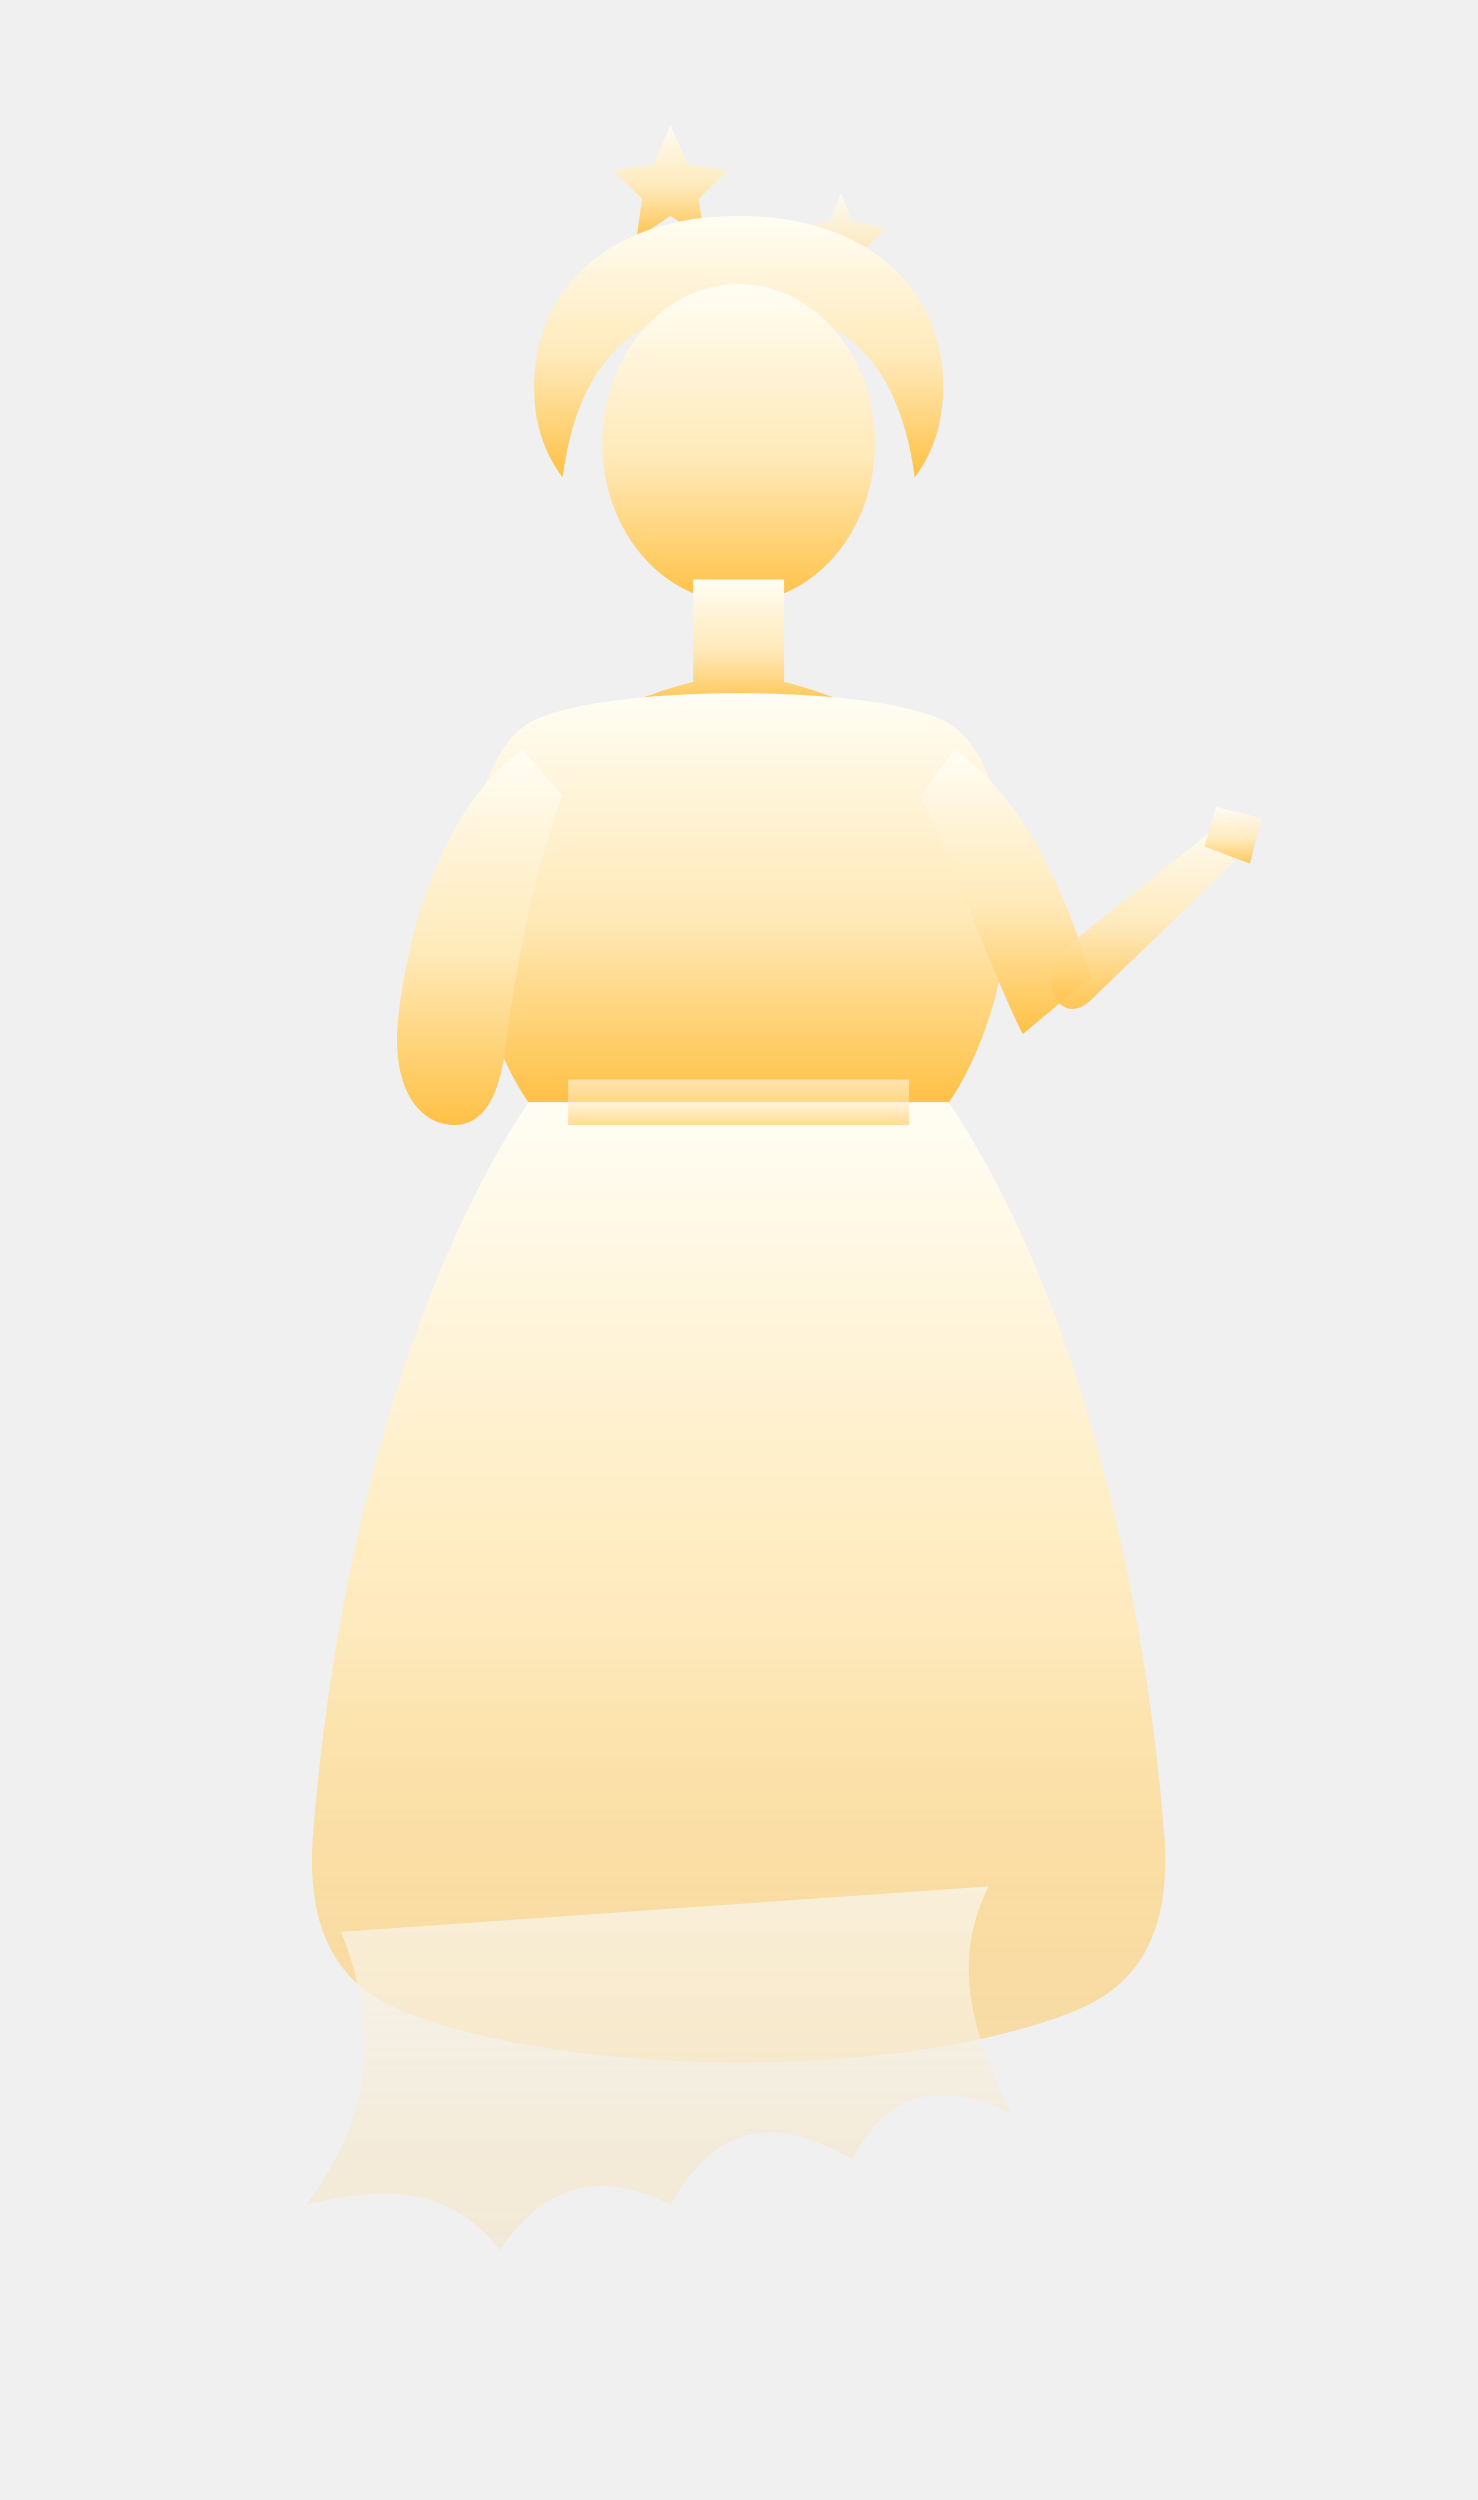
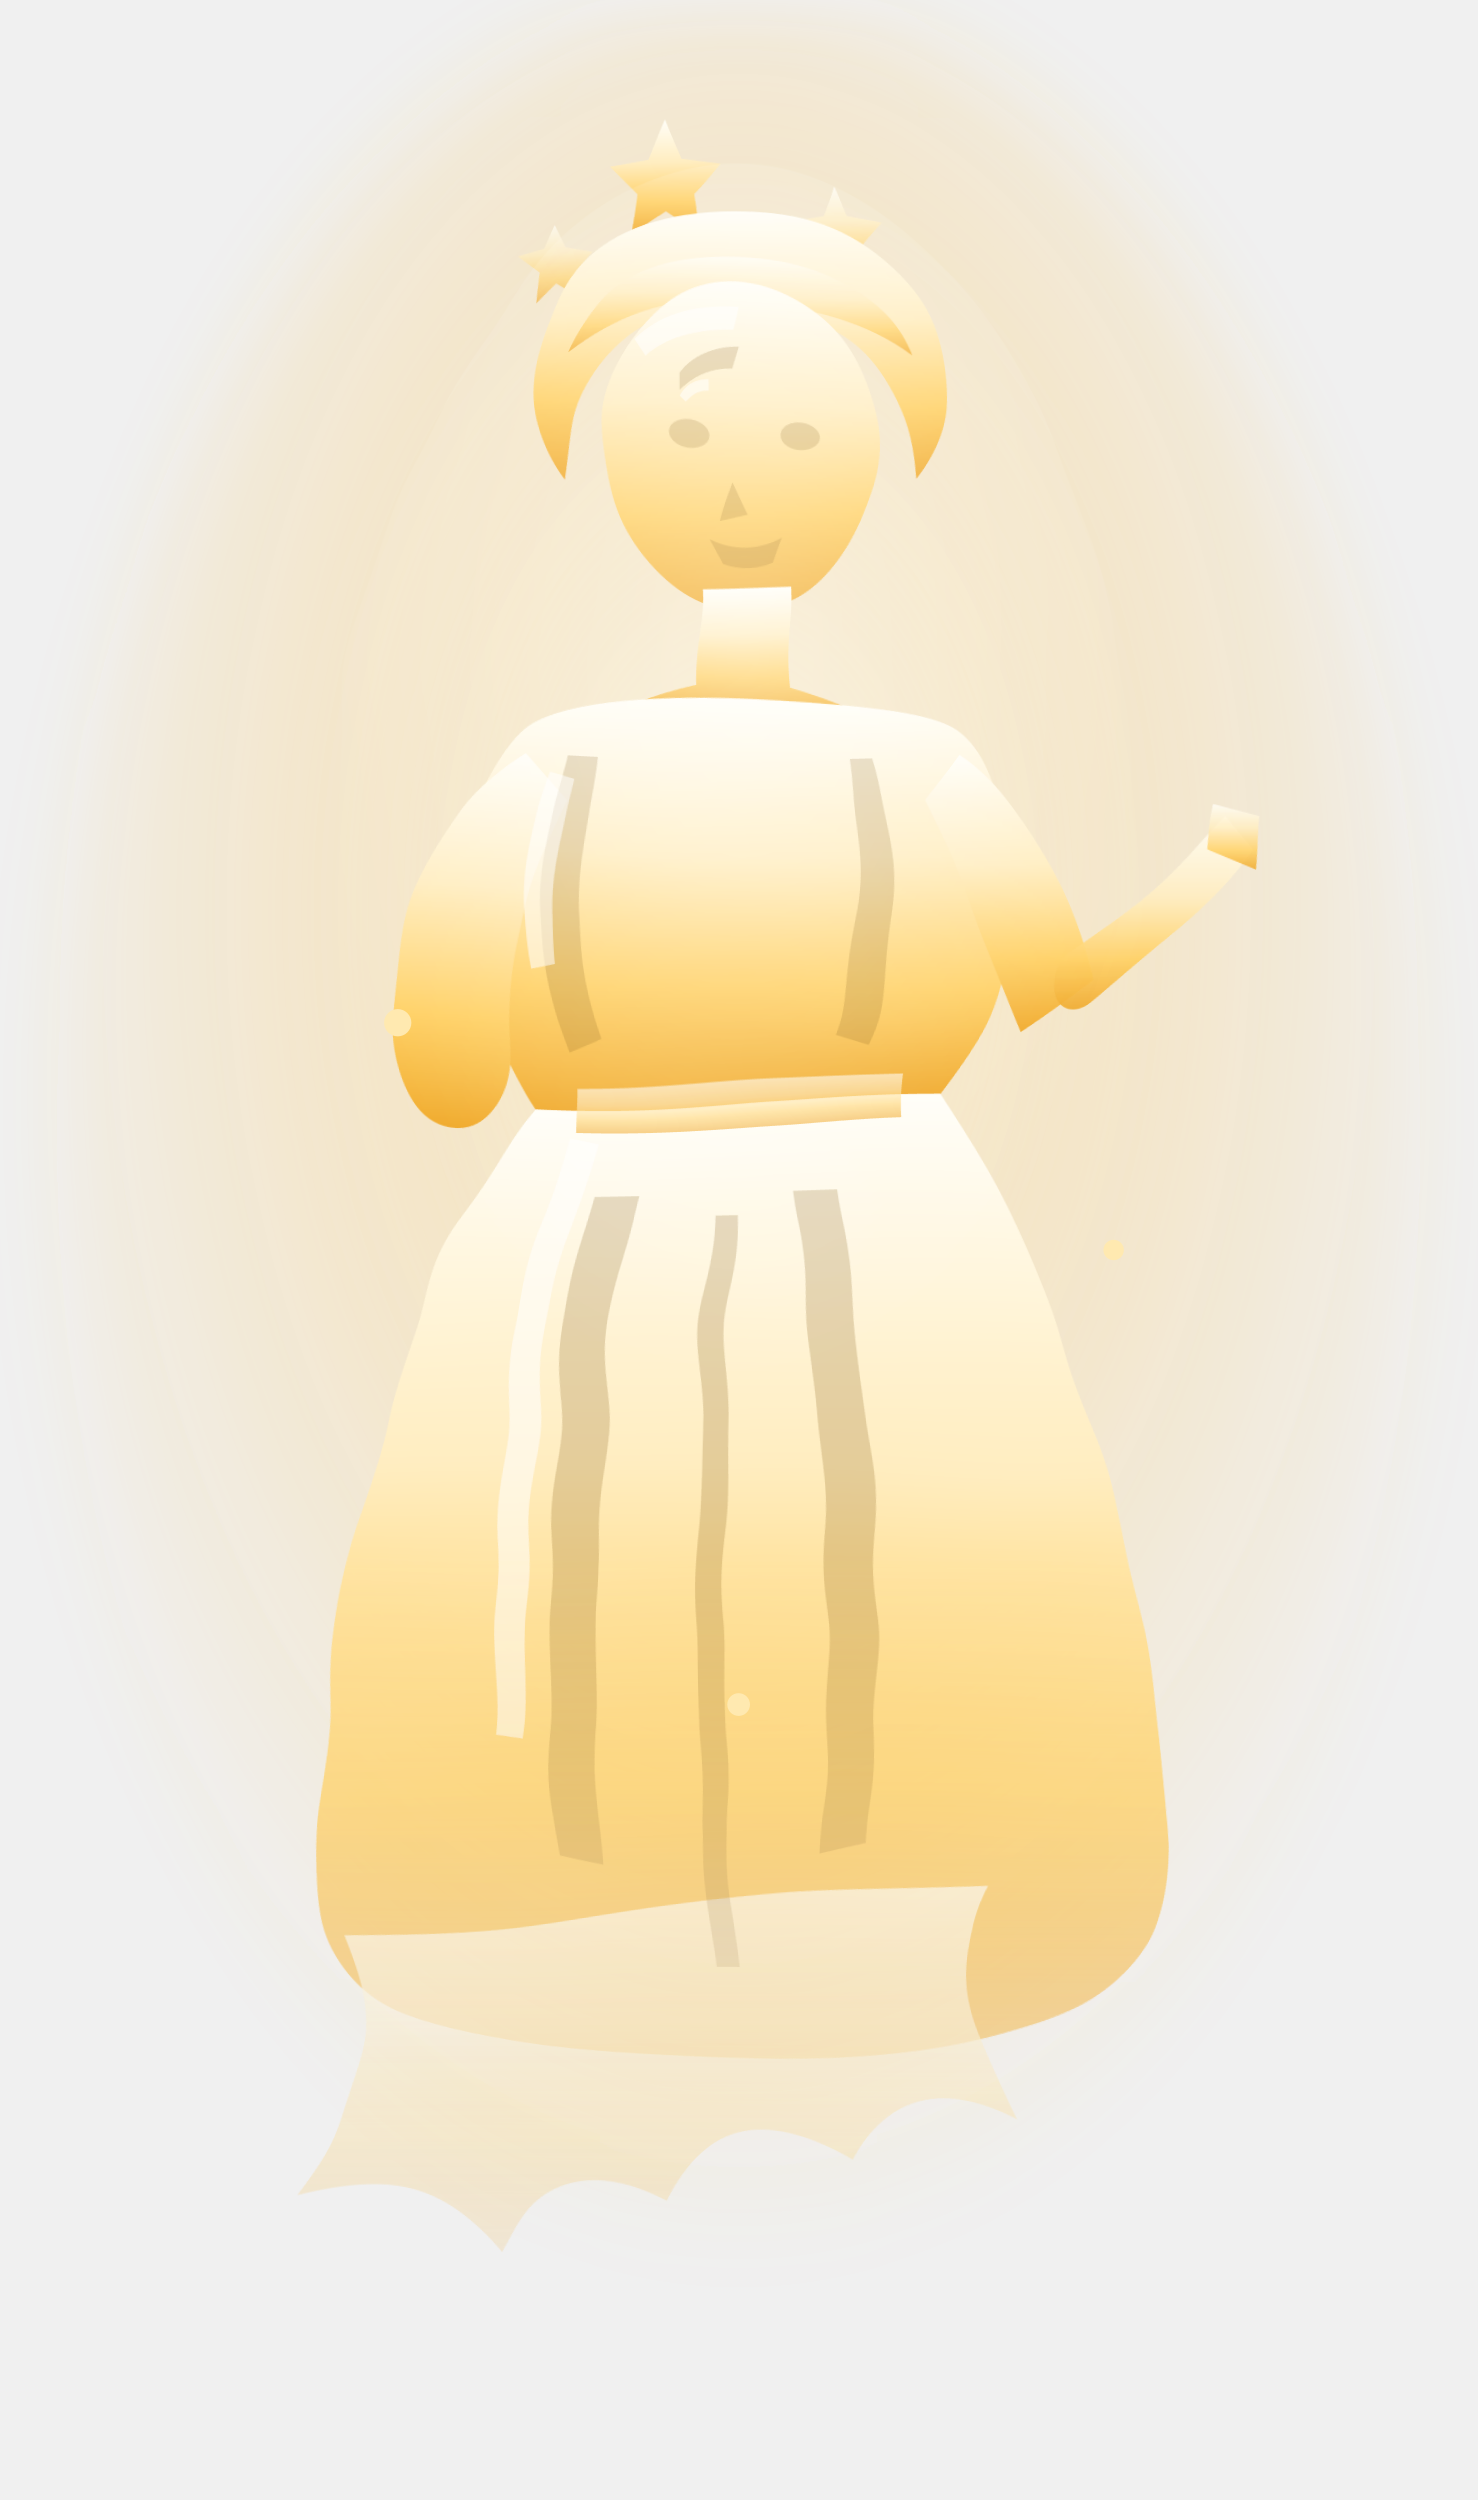
<svg xmlns="http://www.w3.org/2000/svg" viewBox="0 0 260 440">
  <defs>
    <linearGradient id="body" x1="0" y1="0" x2="0" y2="1">
-       <stop offset="0" stop-color="#fffdf4" />
-       <stop offset=".55" stop-color="#ffe9b8" />
-       <stop offset="1" stop-color="#ffc145" />
+       <stop offset="0" stop-color="#fffef8" />
+       <stop offset=".38" stop-color="#ffedc0" />
+       <stop offset=".72" stop-color="#ffd063" />
+       <stop offset="1" stop-color="#f0a92a" />
    </linearGradient>
+     <radialGradient id="aura" cx=".5" cy=".4" r=".6">
+       <stop offset="0" stop-color="#ffe9b0" stop-opacity=".5" />
+       <stop offset=".55" stop-color="#ffc145" stop-opacity=".2" />
+       <stop offset="1" stop-color="#ffc145" stop-opacity="0" />
+     </radialGradient>
+     <radialGradient id="core" cx=".5" cy=".35" r=".55">
+       <stop offset="0" stop-color="#fff" stop-opacity=".85" />
+       <stop offset="1" stop-color="#fff" stop-opacity="0" />
+     </radialGradient>
    <linearGradient id="fade" x1="0" y1="0" x2="0" y2="1">
      <stop offset=".62" stop-color="#fff" />
      <stop offset=".97" stop-color="#fff" stop-opacity="0" />
    </linearGradient>
    <mask id="m">
      <rect width="260" height="440" fill="url(#fade)" />
    </mask>
+     <filter id="ether" x="-25%" y="-25%" width="150%" height="150%">
+       <feTurbulence type="fractalNoise" baseFrequency="0.011 0.028" numOctaves="2" seed="7" result="n" />
+       <feDisplacementMap in="SourceGraphic" in2="n" scale="7">
+         <animate attributeName="scale" values="4;10;4" dur="6s" repeatCount="indefinite" />
+       </feDisplacementMap>
+     </filter>
+     <filter id="soft">
+       <feGaussianBlur stdDeviation="7" />
+     </filter>
  </defs>
-   <g mask="url(#m)" fill="url(#body)">
-     <path d="M118 22l3 7 7 1-5 5 1 7-6-4-6 4 1-7-5-5 7-1z" opacity=".95" />
-     <path d="M148 34l2 5 6 1-4 4 1 6-5-3-5 3 1-6-4-4 6-1z" opacity=".8" />
-     <path d="M130 38c-24 0-36 14-36 30 0 7 2 12 5 16 3-22 14-30 31-30s28 8 31 30c3-4 5-9 5-16 0-16-12-30-36-30z" />
-     <ellipse cx="130" cy="78" rx="24" ry="28" />
-     <path d="M122 102h16v18c8 2 14 5 14 5h-44s6-3 14-5z" />
-     <path d="M92 128c10-8 66-8 76 0 8 6 12 26 8 44-3 14-9 22-9 22H93s-6-8-9-22c-4-18 0-38 8-44z" />
-     <path d="M92 132c-12 8-20 28-22 48-1 12 4 18 10 18 5 0 8-5 9-14 2-16 6-34 10-44z" />
-     <path d="M168 132c12 8 20 26 24 40l-12 10c-6-12-12-30-18-42z" />
-     <path d="M186 168l30-24 4 5-28 27c-4 4-9 0-6-8z" opacity=".9" />
-     <path d="M214 142l8 2-2 8-8-3z" opacity=".85" />
-     <path d="M93 194h74c20 30 34 78 38 130 1 18-6 26-16 30-30 12-88 12-118 0-10-4-17-12-16-30 4-52 18-100 38-130z" />
-     <path d="M60 340c8 20 4 34-6 48 16-4 26-2 34 8 8-12 18-14 30-8 8-14 18-16 32-8 6-12 16-14 28-8-8-16-10-28-4-40z" opacity=".7" />
-     <path d="M100 190h60v8h-60z" opacity=".55" />
+   <ellipse cx="130" cy="200" rx="120" ry="200" fill="url(#aura)" filter="url(#soft)">
+     <animate attributeName="opacity" values=".8;1;.8" dur="4.5s" repeatCount="indefinite" />
+   </ellipse>
+   <g filter="url(#ether)" mask="url(#m)">
+     <g fill="url(#body)">
+       <path d="M118 22l3 7 7 1-5 5 1 7-6-4-6 4 1-7-5-5 7-1z" />
+       <path d="M148 34l2 5 6 1-4 4 1 6-5-3-5 3 1-6-4-4 6-1z" opacity=".85" />
+       <path d="M98 40l2 4 5 1-3 3 1 5-5-3-4 3 1-5-4-3 5-1z" opacity=".7" />
+       <path d="M130 38c-24 0-36 14-36 30 0 7 2 12 5 16 3-22 14-30 31-30s28 8 31 30c3-4 5-9 5-16 0-16-12-30-36-30z" />
+       <path d="M100 62c4-10 14-16 30-16s26 6 30 16c-8-6-18-9-30-9s-22 3-30 9z" opacity=".8" />
+       <ellipse cx="130" cy="78" rx="24" ry="28" />
+       <path d="M122 102h16v18c8 2 14 5 14 5h-44s6-3 14-5z" />
+       <path d="M92 128c10-8 66-8 76 0 8 6 12 26 8 44-3 14-9 22-9 22H93s-6-8-9-22c-4-18 0-38 8-44z" />
+       <path d="M92 132c-12 8-20 28-22 48-1 12 4 18 10 18 5 0 8-5 9-14 2-16 6-34 10-44z" />
+       <path d="M168 132c12 8 20 26 24 40l-12 10c-6-12-12-30-18-42z" />
+       <path d="M186 168l30-24 4 5-28 27c-4 4-9 0-6-8z" opacity=".92" />
+       <path d="M214 142l8 2-2 8-8-3z" opacity=".85" />
+       <path d="M93 194h74c20 30 34 78 38 130 1 18-6 26-16 30-30 12-88 12-118 0-10-4-17-12-16-30 4-52 18-100 38-130z" />
+       <path d="M60 340c8 20 4 34-6 48 16-4 26-2 34 8 8-12 18-14 30-8 8-14 18-16 32-8 6-12 16-14 28-8-8-16-10-28-4-40z" opacity=".7" />
+       <path d="M100 190h60v8h-60z" opacity=".6" />
+     </g>
+     <g fill="#7a4c00" opacity=".2">
+       <path d="M120 66c2-3 6-5 10-5l-1 4c-3 0-6 1-9 4z" />
+       <ellipse cx="121" cy="76" rx="3.4" ry="2.2" />
+       <ellipse cx="140" cy="76" rx="3.4" ry="2.2" />
+       <path d="M128 84l3 6-5 1z" />
+       <path d="M124 94c4 2 9 2 13 0l-2 4c-3 1-6 1-9 0z" />
+       <path d="M104 132c-3 16-3 34 1 50l-6 2c-5-18-4-38 0-52z" />
+       <path d="M152 132c5 14 6 34 1 52l-6-2c4-16 4-34 1-50z" />
+       <path d="M112 210c-6 40-8 78-6 118l-8-2c-3-40 0-78 6-116z" />
+       <path d="M148 210c6 38 9 76 6 116l-8 2c2-40 0-78-6-118z" />
+       <path d="M130 214c-2 44-2 88 0 132h-4c-3-44-3-88 0-132z" />
+     </g>
+     <g fill="#fff" opacity=".55">
+       <path d="M112 60c4-4 10-6 18-6l-1 4c-6 0-12 2-15 5z" />
+       <path d="M100 136c-2 10-3 22-2 34l-4 1c-2-13-1-26 2-36z" />
+       <path d="M104 200c-8 34-12 70-12 106l-5-1c-1-37 4-73 12-106z" />
+       <path d="M120 70c1-2 3-3 5-3l0 2c-2 0-3 1-4 2z" />
+     </g>
+     <ellipse cx="130" cy="150" rx="70" ry="120" fill="url(#core)" opacity=".4" />
+   </g>
+   <g fill="#ffe9b0">
+     <circle cx="70" cy="180" r="2.4">
+       <animate attributeName="opacity" values="0;1;0" dur="3.2s" repeatCount="indefinite" />
+       <animate attributeName="cy" values="190;120" dur="3.2s" repeatCount="indefinite" />
+     </circle>
+     <circle cx="196" cy="220" r="1.8">
+       <animate attributeName="opacity" values="0;1;0" dur="4.1s" begin="1s" repeatCount="indefinite" />
+       <animate attributeName="cy" values="230;150" dur="4.1s" begin="1s" repeatCount="indefinite" />
+     </circle>
+     <circle cx="130" cy="300" r="2">
+       <animate attributeName="opacity" values="0;.9;0" dur="3.7s" begin="2s" repeatCount="indefinite" />
+       <animate attributeName="cy" values="310;240" dur="3.7s" begin="2s" repeatCount="indefinite" />
+     </circle>
  </g>
</svg>
